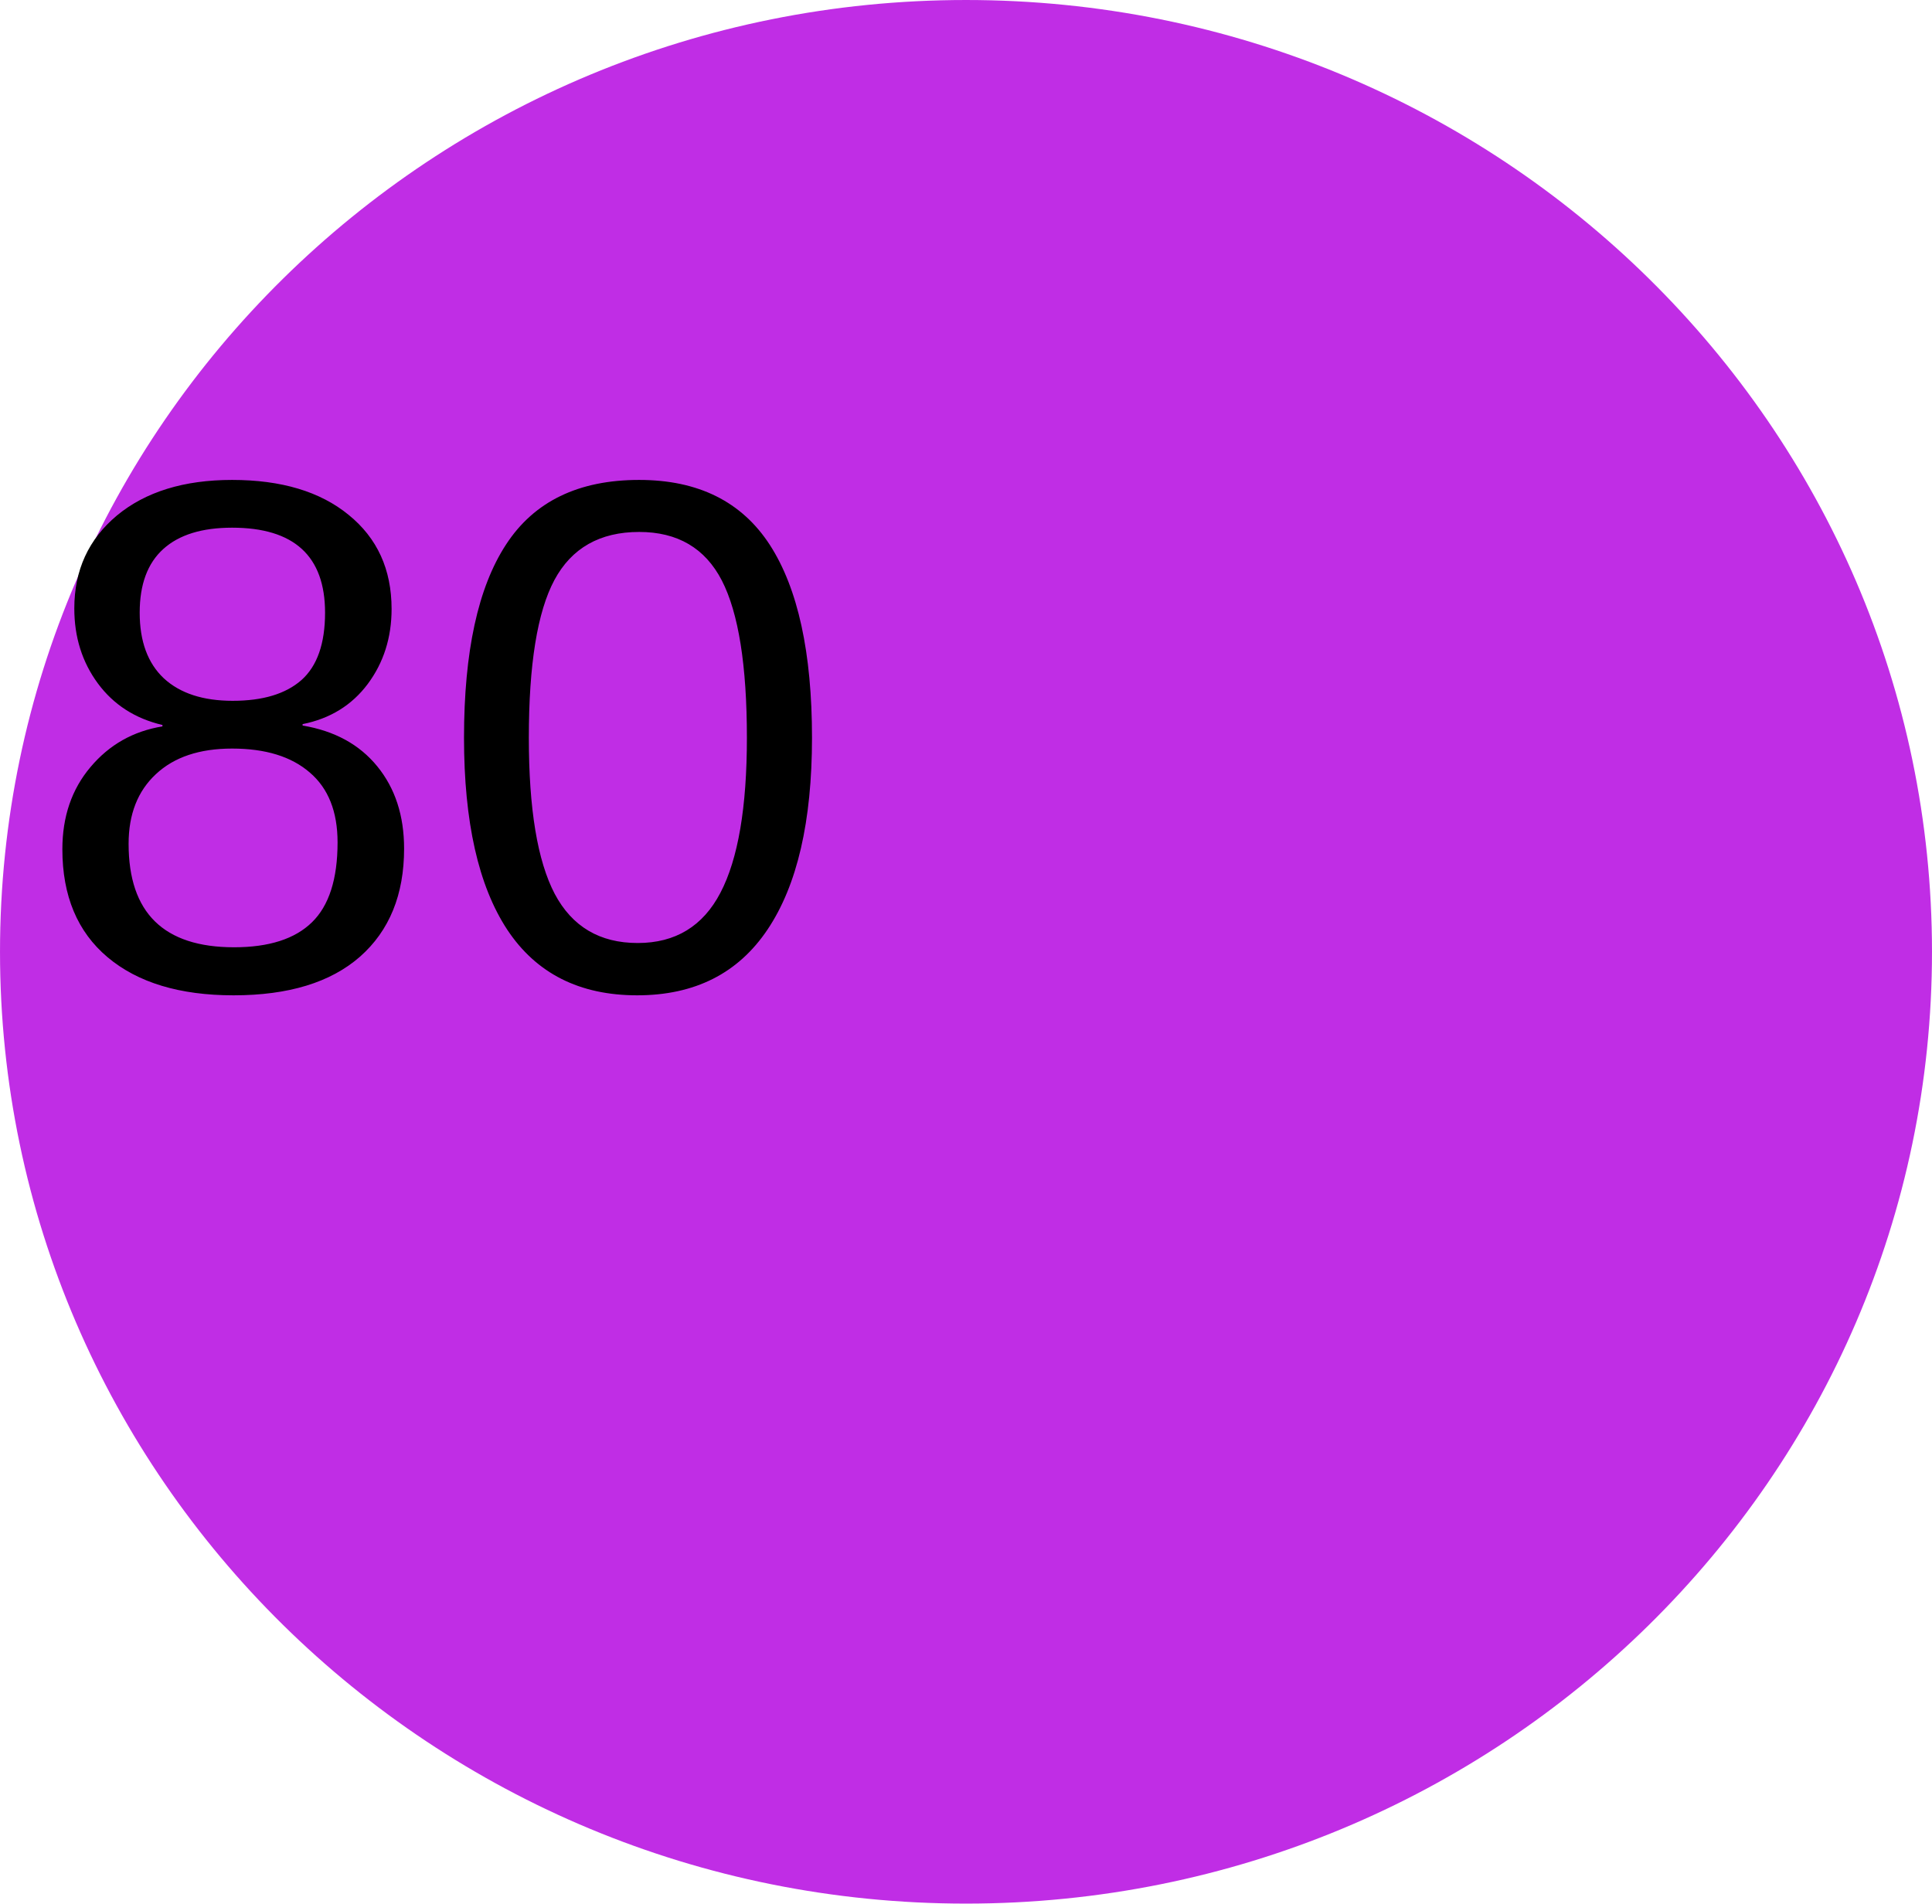
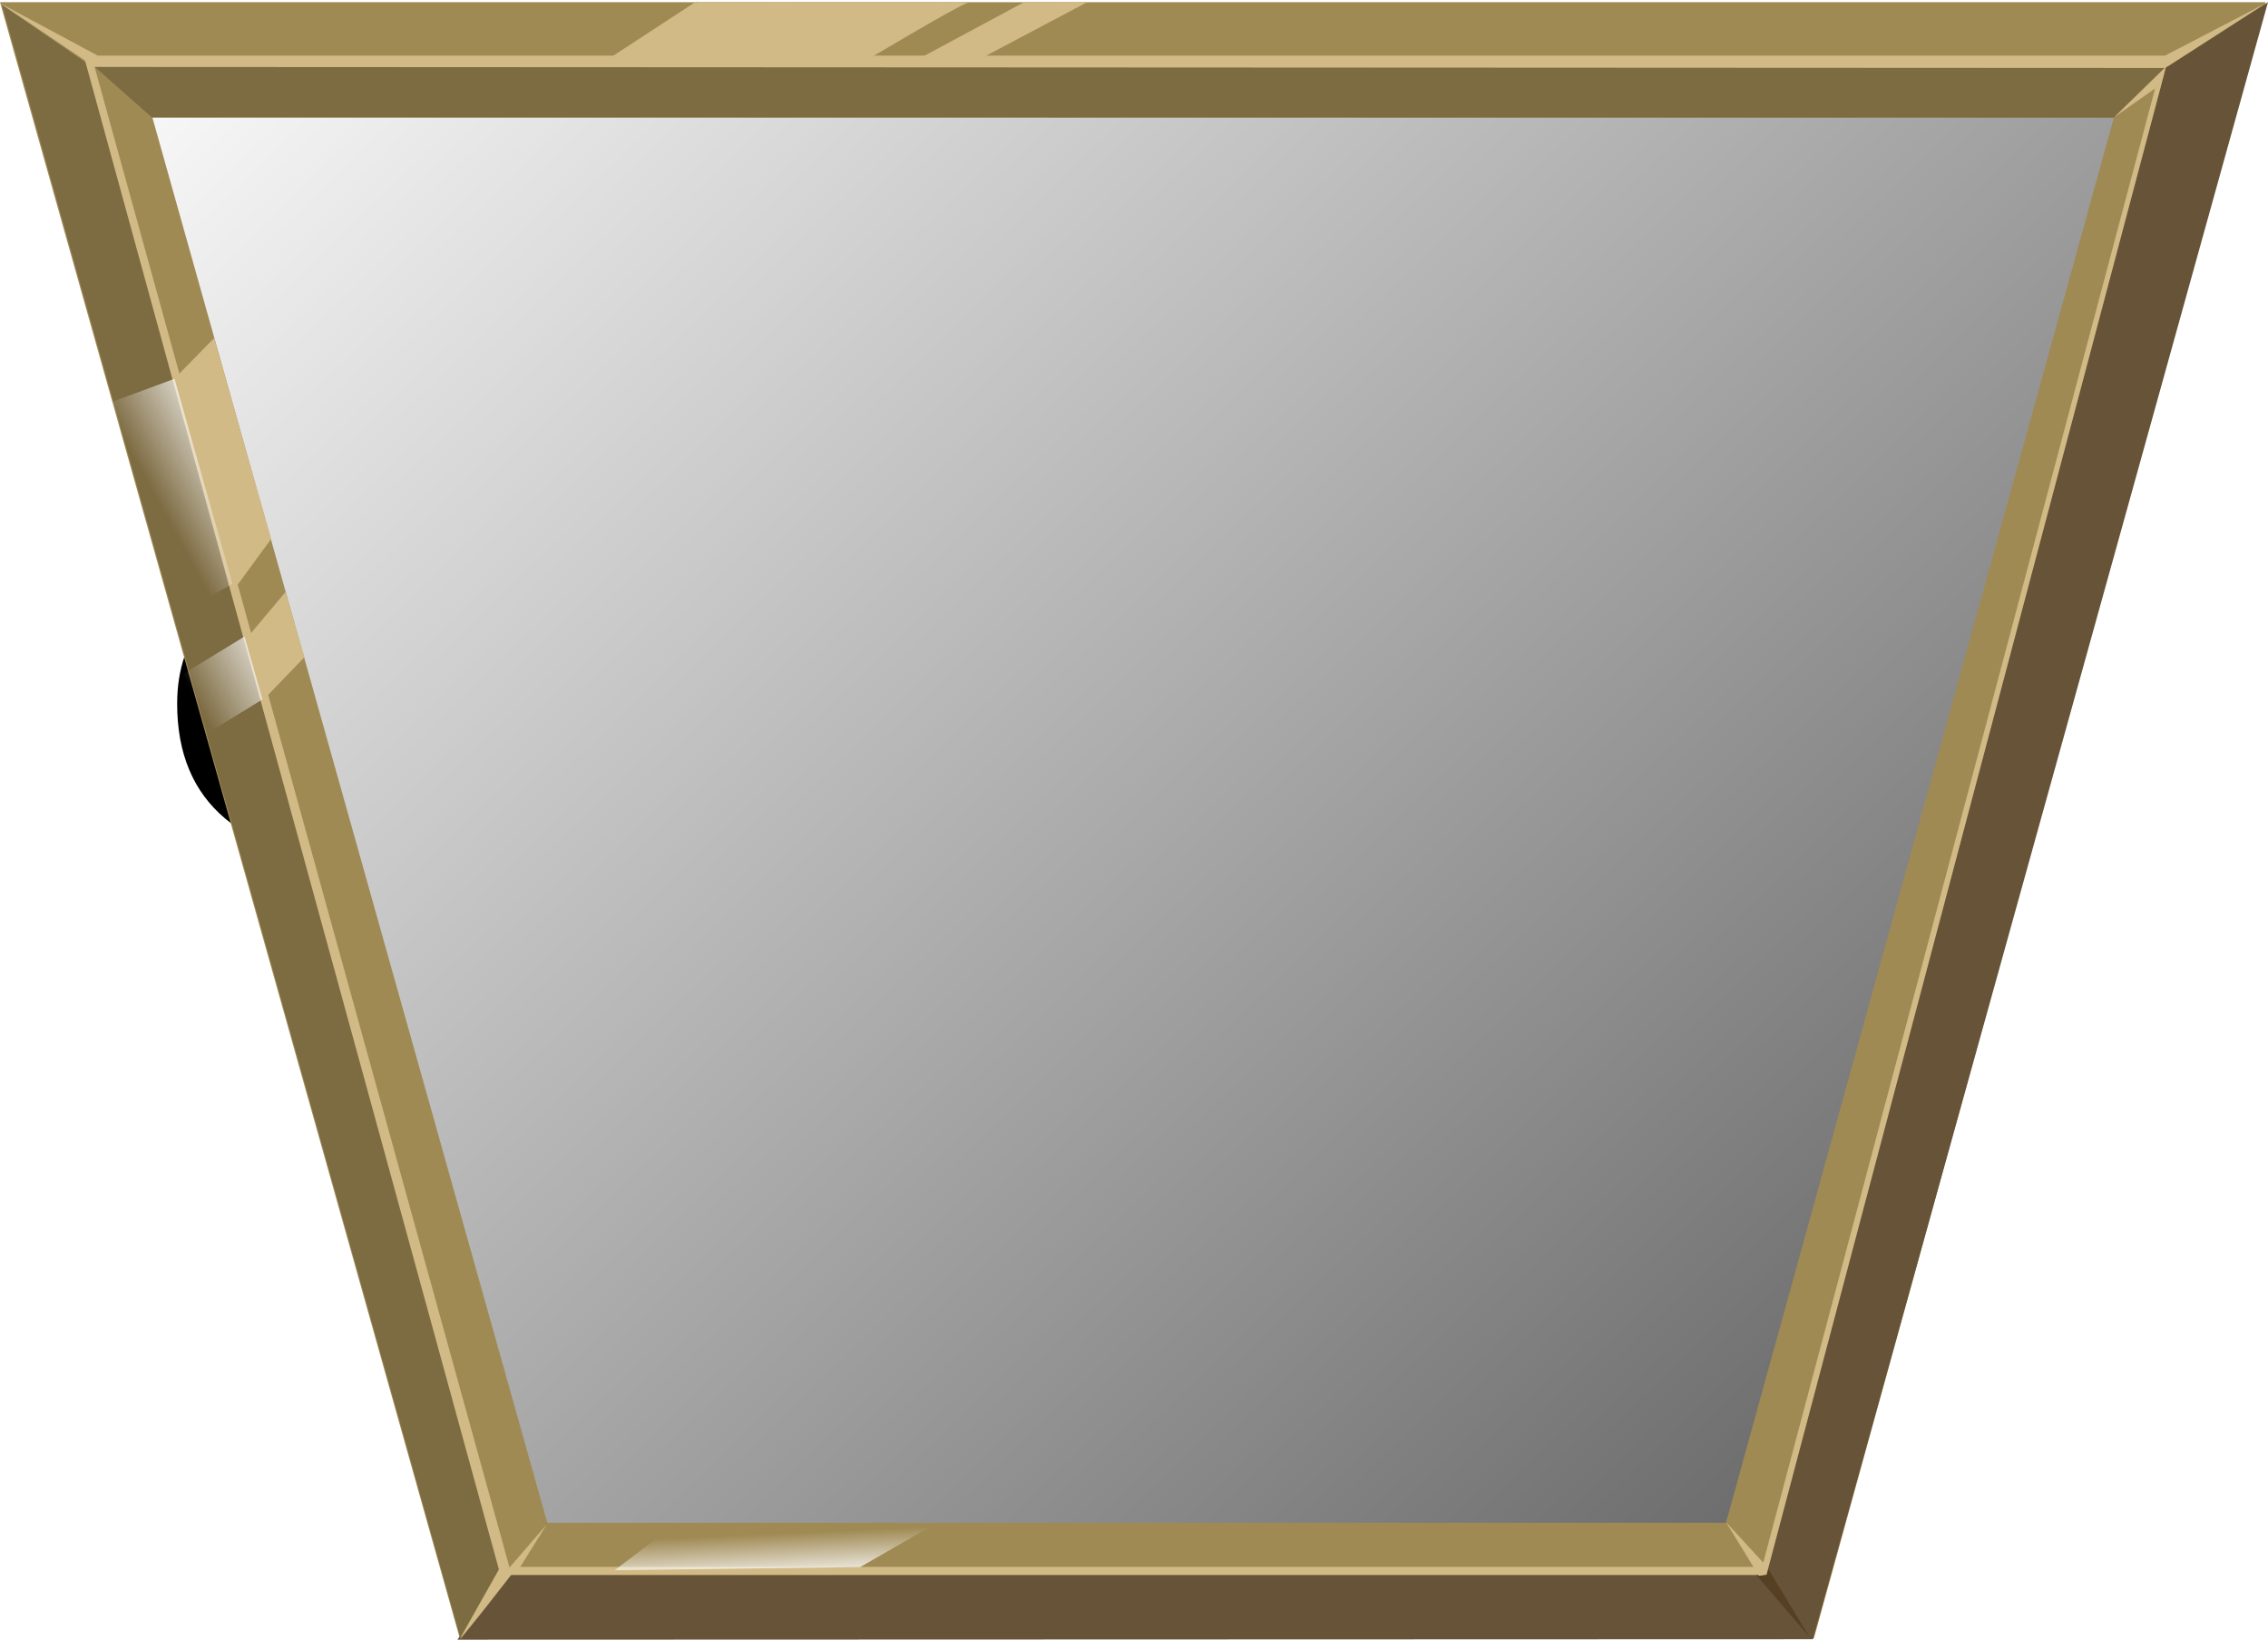
- <svg xmlns="http://www.w3.org/2000/svg" width="106.181" height="104.63" viewBox="0 0 106.181 104.63" version="1.1" id="svg1">
-   <defs id="defs1" />
-   <g id="g6" style="display:inline" transform="translate(-6.486488,-8.011753)">
-     <ellipse style="fill:#c02de5;fill-opacity:1;stroke:none;stroke-width:2.891;stroke-dasharray:8.674, 2.891;stroke-dashoffset:9.831" id="ellipse5" cx="59.577" cy="60.327" rx="53.09" ry="52.315" />
+ <svg xmlns="http://www.w3.org/2000/svg" xmlns:xlink="http://www.w3.org/1999/xlink" width="117.215" height="84.752" viewBox="0 0 117.215 84.752" version="1.1" id="svg1">
+   <defs id="defs1">
+     <linearGradient id="linearGradient394">
+       <stop style="stop-color:#ffffff;stop-opacity:1;" offset="0.116" id="stop393" />
+       <stop style="stop-color:#ffffff;stop-opacity:0;" offset="0.549" id="stop394" />
+     </linearGradient>
+     <linearGradient id="linearGradient392">
+       <stop style="stop-color:#ffffff;stop-opacity:1;" offset="0.116" id="stop391" />
+       <stop style="stop-color:#ffffff;stop-opacity:0;" offset="0.549" id="stop392" />
+     </linearGradient>
+     <linearGradient id="linearGradient267">
+       <stop style="stop-color:#606060;stop-opacity:1;" offset="0.059" id="stop267" />
+       <stop style="stop-color:#ffffff;stop-opacity:1;" offset="1" id="stop268" />
+     </linearGradient>
+     <linearGradient id="linearGradient129">
+       <stop style="stop-color:#ffffff;stop-opacity:1;" offset="0.116" id="stop128" />
+       <stop style="stop-color:#ffffff;stop-opacity:0;" offset="0.37" id="stop129" />
+     </linearGradient>
+     <linearGradient xlink:href="#linearGradient267" id="linearGradient42" gradientUnits="userSpaceOnUse" x1="100.17" y1="115.532" x2="6.387" y2="19.133" />
+     <linearGradient xlink:href="#linearGradient392" id="linearGradient43" gradientUnits="userSpaceOnUse" gradientTransform="translate(-5.758954,2.028723)" x1="20.695" y1="40.4" x2="9.337" y2="46.595" />
+     <linearGradient xlink:href="#linearGradient394" id="linearGradient44" gradientUnits="userSpaceOnUse" gradientTransform="translate(-2.141389,15.35055)" x1="20.695" y1="40.4" x2="9.337" y2="46.595" />
+     <linearGradient xlink:href="#linearGradient129" id="linearGradient45" gradientUnits="userSpaceOnUse" gradientTransform="rotate(106.419,6.650502,80.68382)" x1="18.371" y1="40.719" x2="9.002" y2="43.944" />
+   </defs>
+   <g id="g6" style="display:inline" transform="translate(-0.758291,-18.31171)">
    <text xml:space="preserve" style="font-size:40px;writing-mode:lr-tb;direction:ltr;fill:#000000;fill-opacity:1;stroke:none;stroke-width:2.891;stroke-dasharray:8.674, 2.891;stroke-dashoffset:9.831" x="8.179" y="62.327" id="text6">
      <tspan id="tspan6" x="8.179" y="62.327" style="font-style:normal;font-variant:normal;font-weight:normal;font-stretch:normal;font-size:40px;font-family:Arial;-inkscape-font-specification:Arial;fill:#000000;fill-opacity:1;stroke:none">80</tspan>
    </text>
+     <g id="g355" style="display:inline" transform="translate(0,-2)">
+       <path id="path338" d="M 4.698,23.41 H 113.927 L 92.233,102.009 h -65.45 z" style="display:inline;opacity:1;fill:url(#linearGradient42);stroke:none;stroke-width:5.969;stroke-dasharray:none;stroke-dashoffset:3.4;stroke-opacity:1" />
+       <path id="path339" d="M 4.698,23.41 H 113.927 L 92.233,102.009 h -65.45 z" style="display:inline;opacity:1;fill:none;fill-opacity:1;stroke:#a08a54;stroke-width:5.969;stroke-dasharray:none;stroke-dashoffset:3.4;stroke-opacity:1" />
+       <g id="g342">
+         <path style="display:inline;fill:#7d6b42;fill-opacity:1;stroke:none;stroke-width:5.82;stroke-dasharray:none;stroke-dashoffset:9.831;stroke-opacity:1" d="M 110.023,26.388 113.05,23.724 5.567,23.692 8.593,26.368 Z" id="path340" />
+         <path style="display:inline;fill:#675337;fill-opacity:1;stroke:none;stroke-width:5.82;stroke-dasharray:none;stroke-dashoffset:9.831;stroke-opacity:1" d="m 26.836,101.724 h 65.18 l 20.673,-77.909 5.284,-3.393 -23.52,84.62 -70.056,0.023 z" id="path341" />
+         <path style="fill:#7d6b42;fill-opacity:1;stroke:none;stroke-width:5.82;stroke-dasharray:none;stroke-dashoffset:9.831;stroke-opacity:1" d="m 0.861,20.565 4.573,3.144 21.529,78.019 -2.382,3.334 z" id="path342" />
+       </g>
+       <g id="g343">
+         <path style="fill:#564023;fill-opacity:1;stroke:none;stroke-width:5.82;stroke-dasharray:none;stroke-dashoffset:9.831;stroke-opacity:1" d="m 91.5,101.694 2.769,3.222 -2.316,-3.827 z" id="path343" />
+       </g>
+       <g id="g354">
+         <path style="display:inline;fill:#d1ba86;fill-opacity:1;stroke:none;stroke-width:6;stroke-dasharray:none;stroke-dashoffset:3.4;stroke-opacity:1" d="m 36.859,20.312 -5.06,3.307 13.511,-0.063 c 0,0 5.074,-3.032 5.469,-3.098 0.395,-0.066 -14.091,-0.018 -14.091,-0.018 z" id="path344" />
+         <path style="display:inline;fill:#d1ba86;fill-opacity:1;stroke:none;stroke-width:6;stroke-dasharray:none;stroke-dashoffset:3.4;stroke-opacity:1" d="m 53.698,20.418 -5.712,3.07 3.182,-0.004 5.795,-3.069 z" id="path345" />
+         <path style="fill:#d1ba86;fill-opacity:1;stroke:none;stroke-width:5.82;stroke-dasharray:none;stroke-dashoffset:9.831;stroke-opacity:1" d="m 125.156,35.153 2.692,-2.625 -20.648,77.953 -0.396,0.057 -1.697,-2.772 1.923,2.093 20.252,-76.2 z" id="path346" transform="translate(-15.14317,-8.775348)" />
+         <path style="display:inline;fill:#d1ba86;fill-opacity:1;stroke:none;stroke-width:5.82;stroke-dasharray:none;stroke-dashoffset:9.831;stroke-opacity:1" d="m 117.865,20.475 -5.212,3.35 -107.002,-0.053 -4.893,-3.297 5.052,2.712 H 112.654 Z" id="path347" />
+         <path style="fill:#d1ba86;fill-opacity:1;stroke:none;stroke-width:5.82;stroke-dasharray:none;stroke-dashoffset:9.831;stroke-opacity:1" d="m 29.006,99.118 -2.243,2.597 h 65.102 l -0.413,-0.413 H 27.648 Z" id="path348" />
+         <path style="display:inline;fill:#d1ba86;fill-opacity:1;stroke:none;stroke-width:5.82;stroke-dasharray:none;stroke-dashoffset:9.831;stroke-opacity:1" d="m 24.533,105.002 c 0.259,-0.194 2.658,-3.306 2.658,-3.306 L 5.538,23.38 5.084,23.186 26.543,101.436 Z" id="path349" />
+         <path style="display:inline;fill:#d1ba86;fill-opacity:1;stroke:none;stroke-width:6;stroke-dasharray:none;stroke-dashoffset:3.4;stroke-opacity:1" d="m 11.827,37.785 -1.881,1.919 2.993,10.969 1.833,-2.506 z" id="path350" />
+         <path style="display:inline;fill:#d1ba86;fill-opacity:1;stroke:none;stroke-width:6;stroke-dasharray:none;stroke-dashoffset:3.4;stroke-opacity:1" d="m 15.512,50.915 -1.992,2.37 0.956,3.089 2.019,-2.097 z" id="path351" />
+         <path style="display:inline;fill:url(#linearGradient43);stroke:none;stroke-width:5.82;stroke-dasharray:none;stroke-dashoffset:9.831;stroke-opacity:1" d="M 9.777,39.89 12.773,50.49 9.555,52.303 6.257,41.191 Z" id="path352" />
+         <path style="display:inline;fill:url(#linearGradient44);stroke:none;stroke-width:5.82;stroke-dasharray:none;stroke-dashoffset:9.831;stroke-opacity:1" d="m 13.395,53.212 0.929,3.25 -2.758,1.698 -1.518,-2.901 z" id="path353" />
+         <path style="display:inline;fill:url(#linearGradient45);stroke:none;stroke-width:5.82;stroke-dasharray:none;stroke-dashoffset:9.831;stroke-opacity:1" d="m 45.215,101.311 -12.69,0.163 3.219,-2.443 13.415,0.006 z" id="path354" />
+       </g>
+     </g>
  </g>
</svg>
